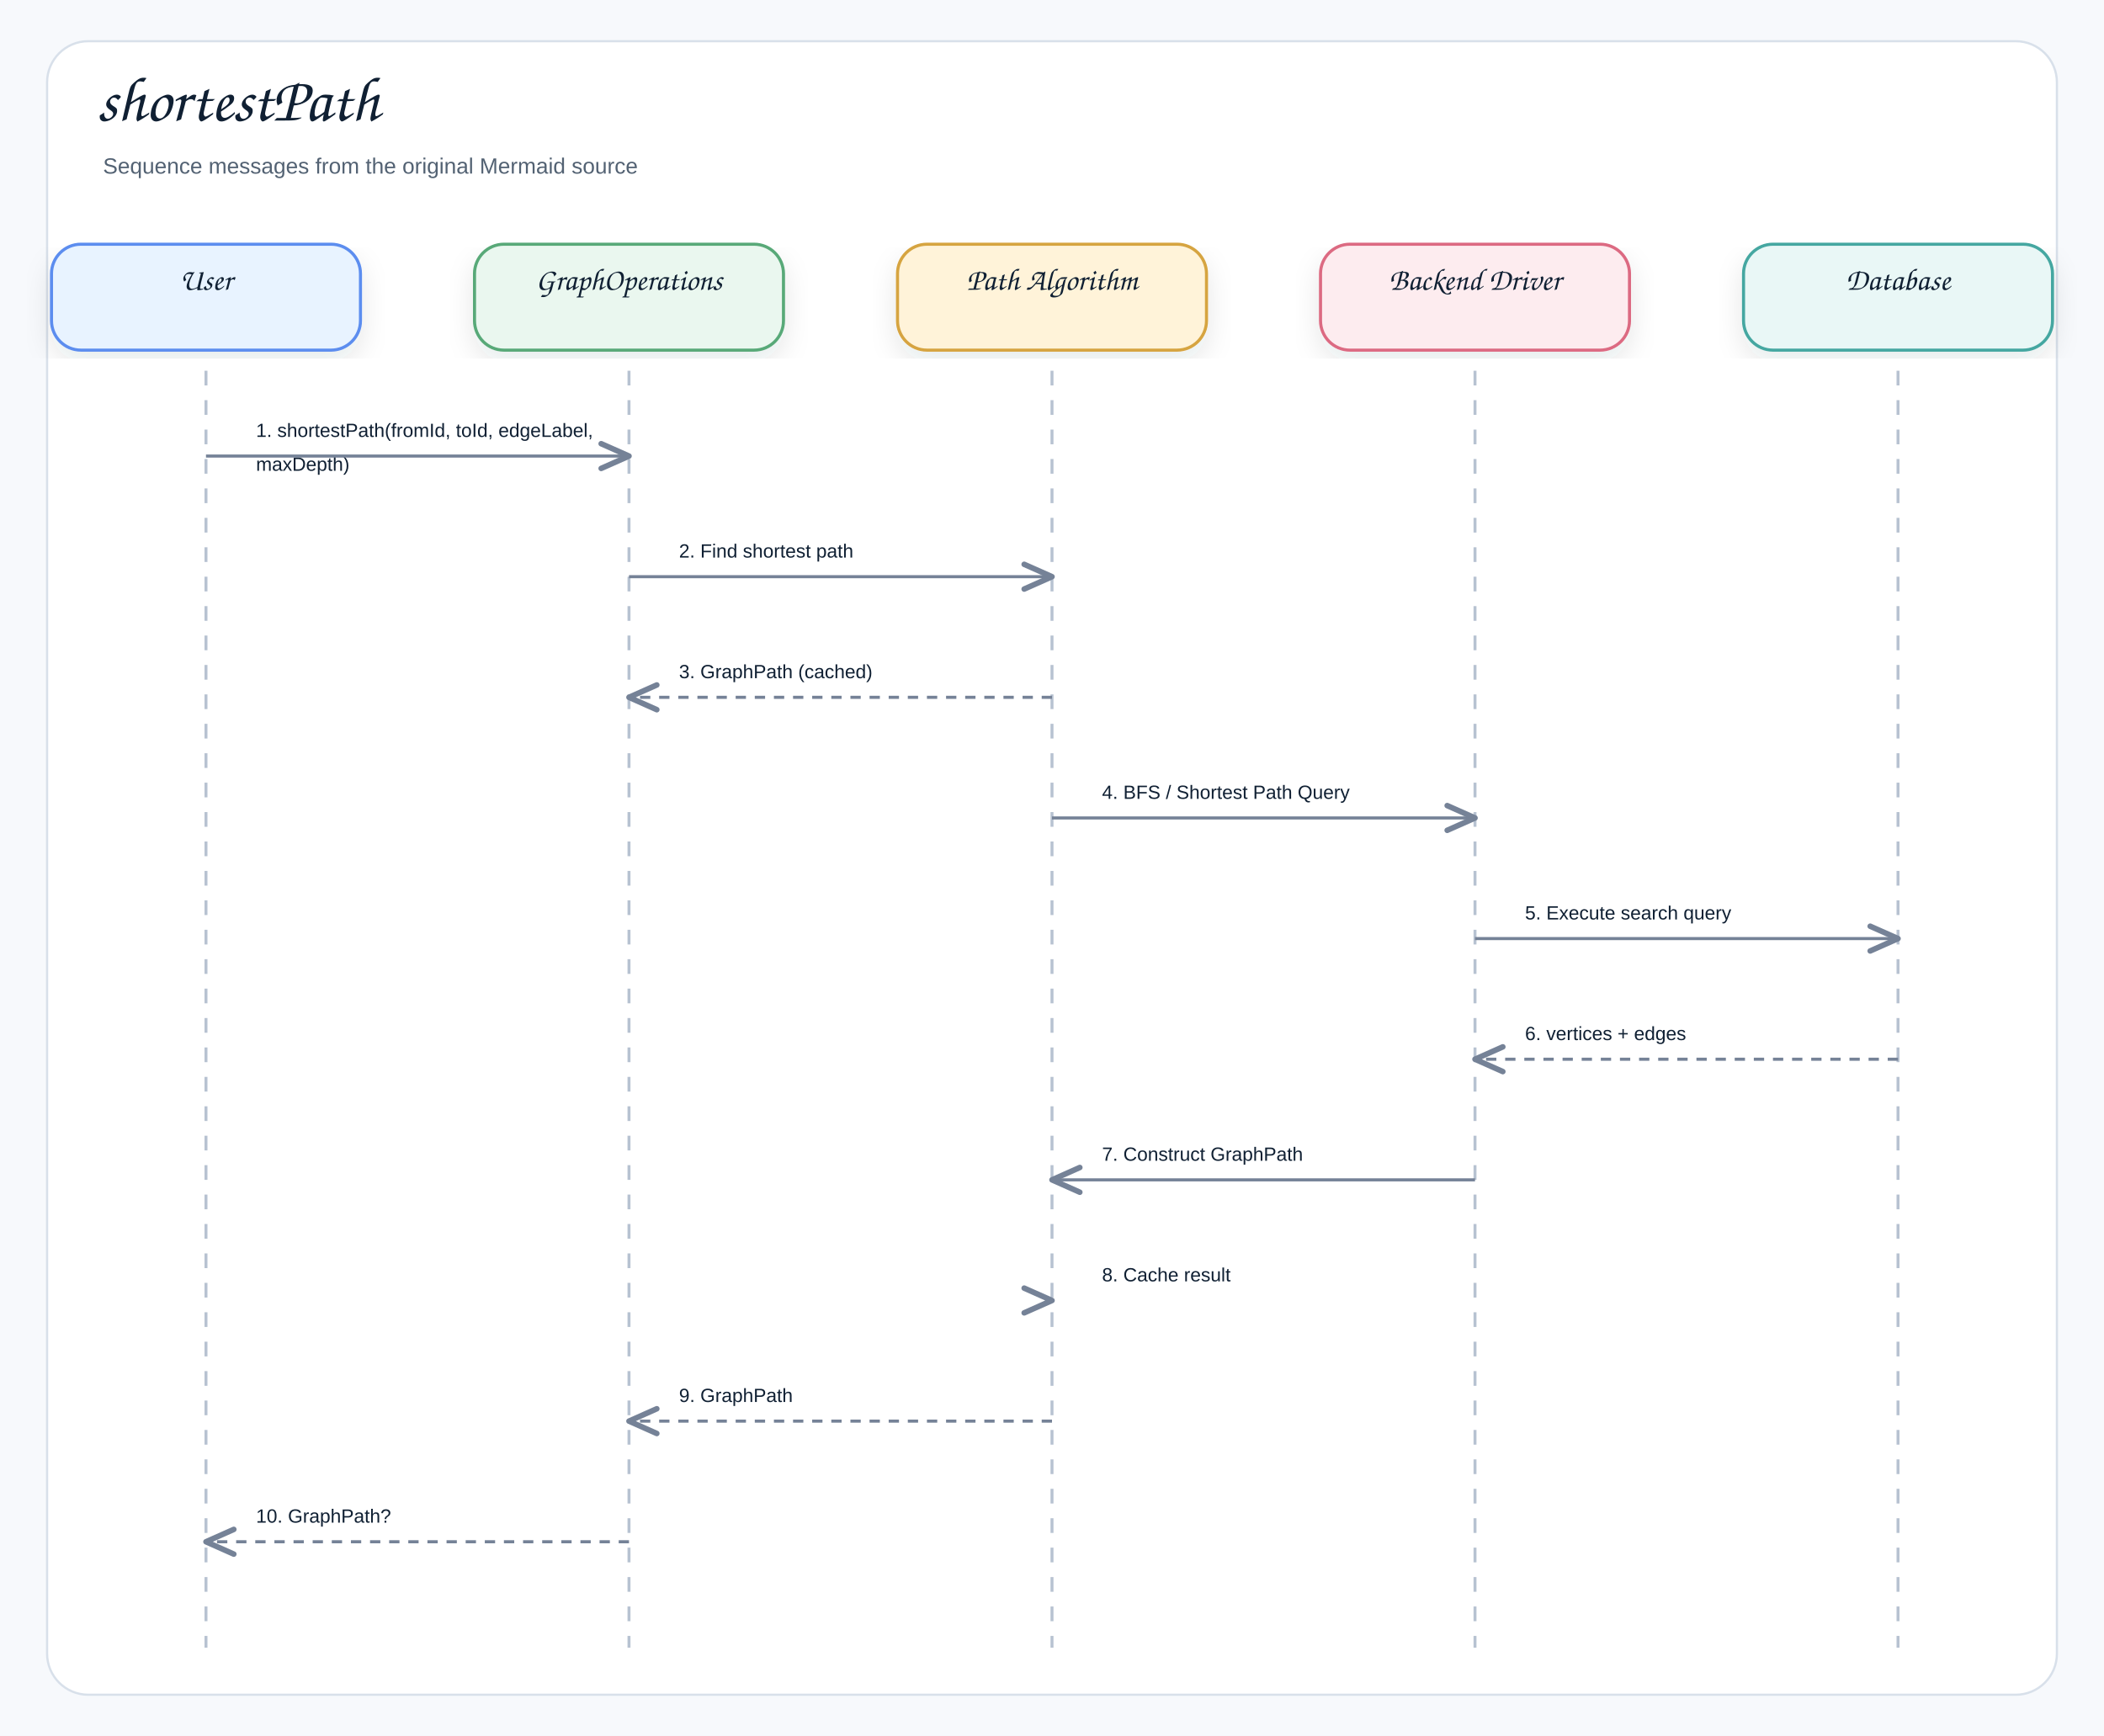
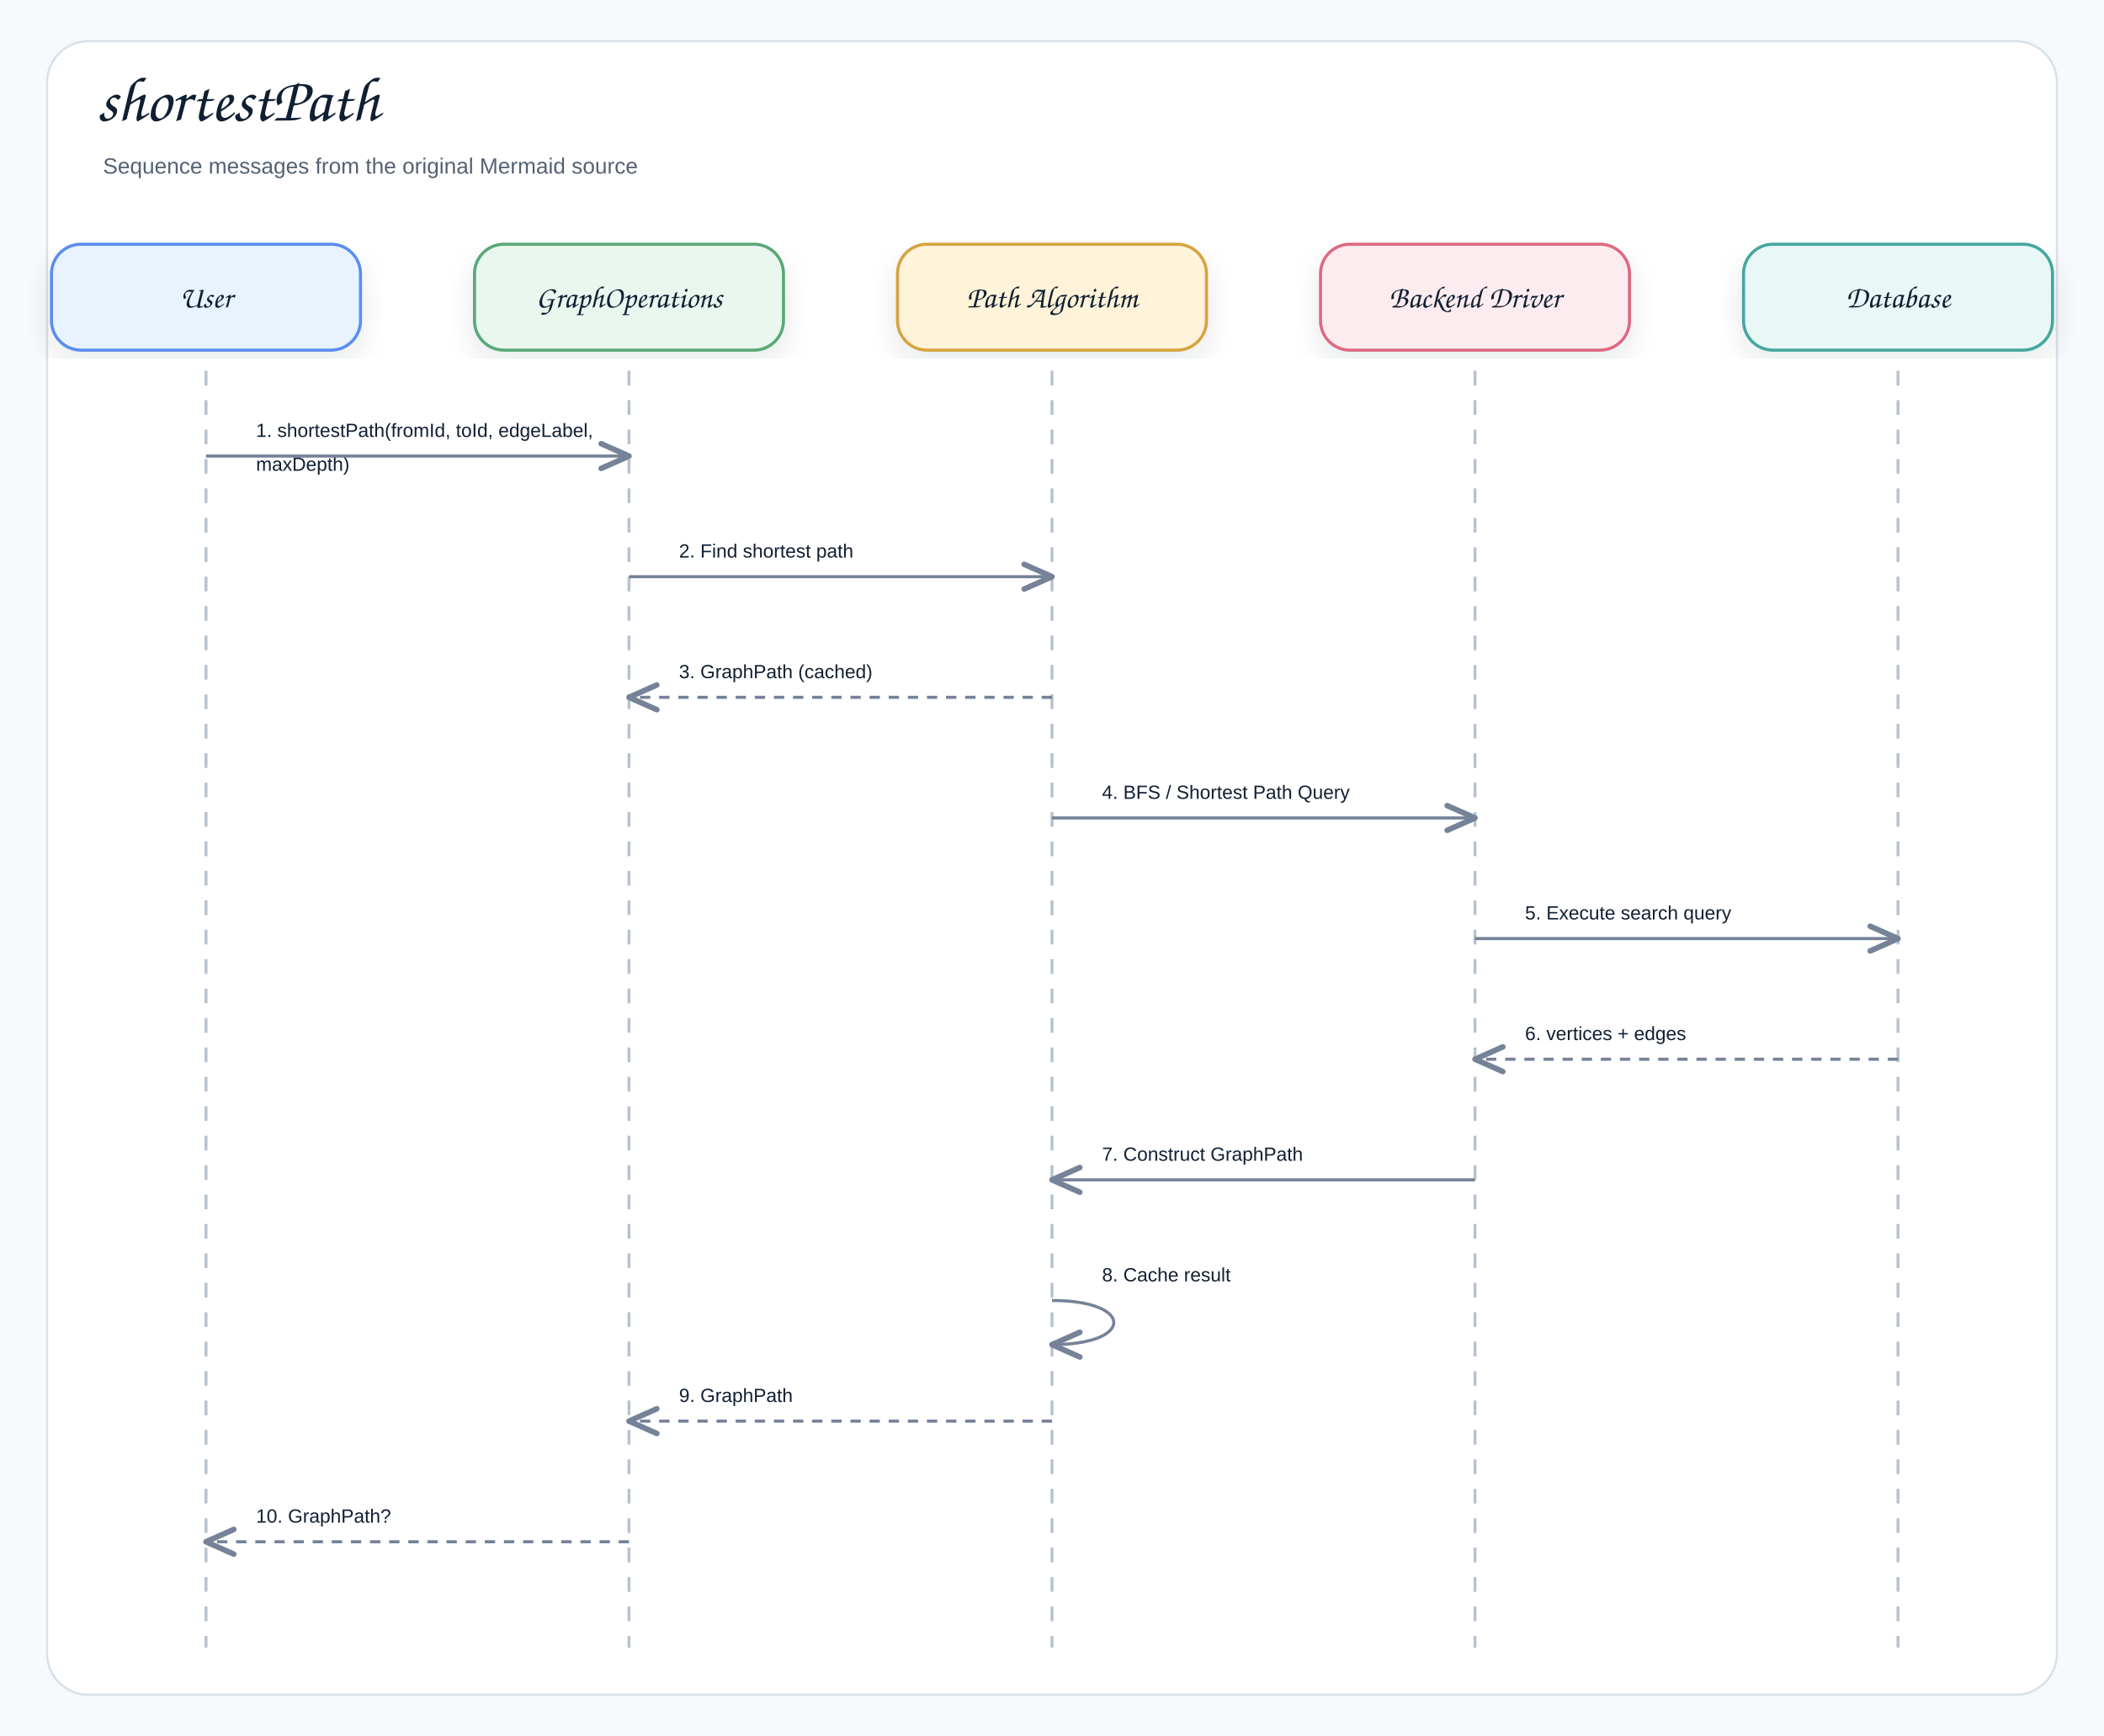
<svg xmlns="http://www.w3.org/2000/svg" width="1430" height="1180" viewBox="0 0 1430 1180" role="img" aria-label="shortestPath">
  <defs>
    <filter id="shadow" x="-8%" y="-8%" width="116%" height="116%">
      <feDropShadow dx="0" dy="8" stdDeviation="9" flood-color="#1f2937" flood-opacity="0.10" />
    </filter>
    <marker id="openArrow" markerWidth="12" markerHeight="10" refX="10" refY="5" orient="auto" markerUnits="strokeWidth">
      <path d="M 1 1 L 10 5 L 1 9" fill="none" stroke="#758297" stroke-width="1.8" stroke-linecap="round" stroke-linejoin="round" />
    </marker>
    <marker id="inherit" markerWidth="14" markerHeight="12" refX="12" refY="6" orient="auto" markerUnits="strokeWidth">
      <path d="M 0 1 L 12 6 L 0 11 Z" fill="#ffffff" stroke="#758297" stroke-width="1.8" />
    </marker>
    <style>
    .canvas{fill:#f7f9fc}.frame{fill:#fff;stroke:#d8e0ea;stroke-width:1.5}
    .title{font-family:"Architects Daughter","Comic Sans MS","Comic Sans",cursive;font-size:43px;font-weight:400;fill:#102033}
    .subtitle{font-family:"Comic Sans MS","Comic Sans","Comic Neue",Arial,sans-serif;font-size:15px;font-weight:400;fill:#536273}
    .label{font-family:"Architects Daughter","Comic Sans MS","Comic Sans",cursive;font-size:25px;font-weight:400;fill:#102033}
    .smallLabel{font-family:"Architects Daughter","Comic Sans MS","Comic Sans",cursive;font-size:21px;font-weight:400;fill:#102033}
    .mono{font-family:"Comic Sans MS","Comic Sans","Comic Neue",Arial,sans-serif;font-size:12px;font-weight:400;fill:#102033}
    .small{font-family:"Comic Sans MS","Comic Sans","Comic Neue",Arial,sans-serif;font-size:12px;font-weight:400;fill:#536273}
    .strong{font-family:"Comic Sans MS","Comic Sans","Comic Neue",Arial,sans-serif;font-size:13px;font-weight:400;fill:#102033}
    .card{stroke-width:2.1;filter:url(#shadow)}.compartment{stroke-width:1.5;fill:none}
    .line{stroke:#758297;stroke-width:2.1;fill:none;marker-end:url(#openArrow)}
    .plainLine{stroke:#758297;stroke-width:2.1;fill:none}
    .dashed{stroke:#758297;stroke-width:2.1;stroke-dasharray:7 6;fill:none;marker-end:url(#openArrow)}
    .inheritLine{stroke:#758297;stroke-width:2.2;fill:none;marker-end:url(#inherit)}
    .implLine{stroke:#758297;stroke-width:2.2;stroke-dasharray:8 7;fill:none;marker-end:url(#inherit)}
  </style>
  </defs>
  <rect class="canvas" width="1430" height="1180" />
  <rect class="frame" x="32" y="28" width="1366" height="1124" rx="28" />
  <text class="title" x="66" y="82">shortestPath</text>
  <text class="subtitle" x="70" y="118">Sequence messages from the original Mermaid source</text>
  <rect class="card" x="35" y="166" width="210" height="72" rx="20" fill="#E8F3FF" stroke="#5B8DEF" />
-   <text class="smallLabel" x="140" y="197" text-anchor="middle">User</text>
+   <text class="smallLabel" x="140" y="209" text-anchor="middle">User</text>
  <line x1="140" y1="252" x2="140" y2="1120" stroke="#b7c2d1" stroke-width="2" stroke-dasharray="10 10" />
  <rect class="card" x="322.5" y="166" width="210" height="72" rx="20" fill="#EAF7EF" stroke="#58A978" />
-   <text class="smallLabel" x="427.5" y="197" text-anchor="middle">GraphOperations</text>
+   <text class="smallLabel" x="427.5" y="209" text-anchor="middle">GraphOperations</text>
  <line x1="427.5" y1="252" x2="427.5" y2="1120" stroke="#b7c2d1" stroke-width="2" stroke-dasharray="10 10" />
  <rect class="card" x="610" y="166" width="210" height="72" rx="20" fill="#FFF3D9" stroke="#D6A441" />
-   <text class="smallLabel" x="715" y="197" text-anchor="middle">Path Algorithm</text>
+   <text class="smallLabel" x="715" y="209" text-anchor="middle">Path Algorithm</text>
  <line x1="715" y1="252" x2="715" y2="1120" stroke="#b7c2d1" stroke-width="2" stroke-dasharray="10 10" />
  <rect class="card" x="897.5" y="166" width="210" height="72" rx="20" fill="#FDECEF" stroke="#DC6B82" />
-   <text class="smallLabel" x="1002.5" y="197" text-anchor="middle">Backend Driver</text>
+   <text class="smallLabel" x="1002.5" y="209" text-anchor="middle">Backend Driver</text>
  <line x1="1002.5" y1="252" x2="1002.5" y2="1120" stroke="#b7c2d1" stroke-width="2" stroke-dasharray="10 10" />
  <rect class="card" x="1185" y="166" width="210" height="72" rx="20" fill="#E9F7F6" stroke="#45A7A1" />
-   <text class="smallLabel" x="1290" y="197" text-anchor="middle">Database</text>
+   <text class="smallLabel" x="1290" y="209" text-anchor="middle">Database</text>
  <line x1="1290" y1="252" x2="1290" y2="1120" stroke="#b7c2d1" stroke-width="2" stroke-dasharray="10 10" />
  <rect x="158" y="270" width="251.5" height="62" rx="12" fill="#ffffff" opacity="0.97" />
  <text class="strong" x="174" y="297" text-anchor="start">1. shortestPath(fromId, toId, edgeLabel,</text>
  <text class="strong" x="174" y="320" text-anchor="start">maxDepth)</text>
  <path class="line" d="M140 310 L427.5 310" />
  <rect x="445.5" y="352" width="251.5" height="39" rx="12" fill="#ffffff" opacity="0.97" />
  <text class="strong" x="461.5" y="379" text-anchor="start">2. Find shortest path</text>
  <path class="line" d="M427.5 392 L715 392" />
  <rect x="445.5" y="434" width="251.5" height="39" rx="12" fill="#ffffff" opacity="0.97" />
  <text class="strong" x="461.5" y="461" text-anchor="start">3. GraphPath (cached)</text>
  <path class="dashed" d="M715 474 L427.5 474" />
  <rect x="733" y="516" width="251.5" height="39" rx="12" fill="#ffffff" opacity="0.97" />
  <text class="strong" x="749" y="543" text-anchor="start">4. BFS / Shortest Path Query</text>
  <path class="line" d="M715 556 L1002.5 556" />
  <rect x="1020.5" y="598" width="251.5" height="39" rx="12" fill="#ffffff" opacity="0.97" />
  <text class="strong" x="1036.5" y="625" text-anchor="start">5. Execute search query</text>
  <path class="line" d="M1002.5 638 L1290 638" />
  <rect x="1020.5" y="680" width="251.5" height="39" rx="12" fill="#ffffff" opacity="0.97" />
  <text class="strong" x="1036.5" y="707" text-anchor="start">6. vertices + edges</text>
  <path class="dashed" d="M1290 720 L1002.5 720" />
  <rect x="733" y="762" width="251.5" height="39" rx="12" fill="#ffffff" opacity="0.97" />
  <text class="strong" x="749" y="789" text-anchor="start">7. Construct GraphPath</text>
  <path class="line" d="M1002.5 802 L715 802" />
  <rect x="733" y="844" width="190" height="39" rx="12" fill="#ffffff" opacity="0.97" />
  <text class="strong" x="749" y="871" text-anchor="start">8. Cache result</text>
-   <path class="line" d="M715 884 L715 884" />
+   <path class="line" d="M715 884 C771 884 771 914 715 914" />
  <rect x="445.5" y="926" width="251.5" height="39" rx="12" fill="#ffffff" opacity="0.97" />
  <text class="strong" x="461.5" y="953" text-anchor="start">9. GraphPath</text>
  <path class="dashed" d="M715 966 L427.5 966" />
  <rect x="158" y="1008" width="251.5" height="39" rx="12" fill="#ffffff" opacity="0.97" />
  <text class="strong" x="174" y="1035" text-anchor="start">10. GraphPath?</text>
  <path class="dashed" d="M427.5 1048 L140 1048" />
</svg>
